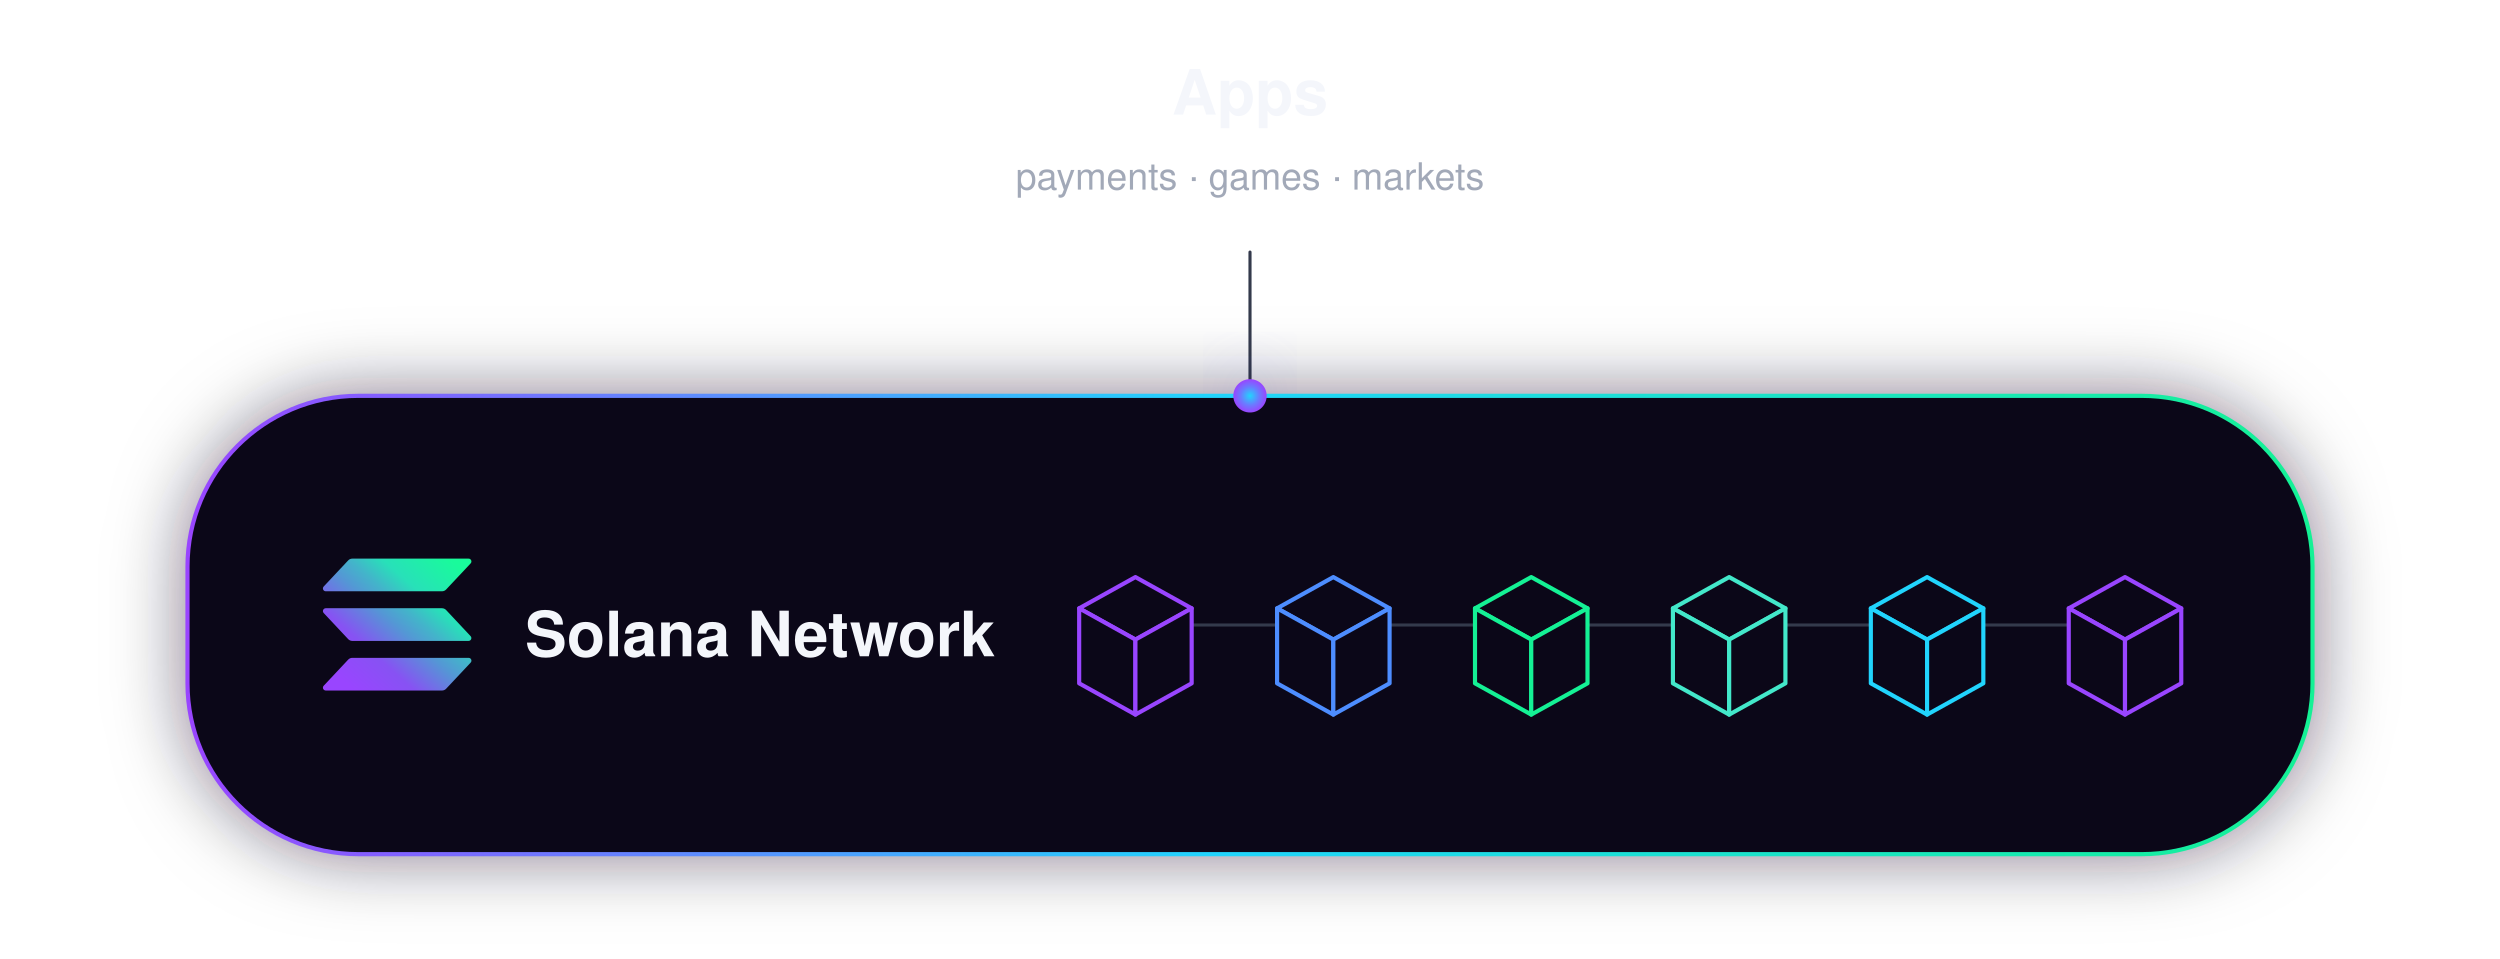
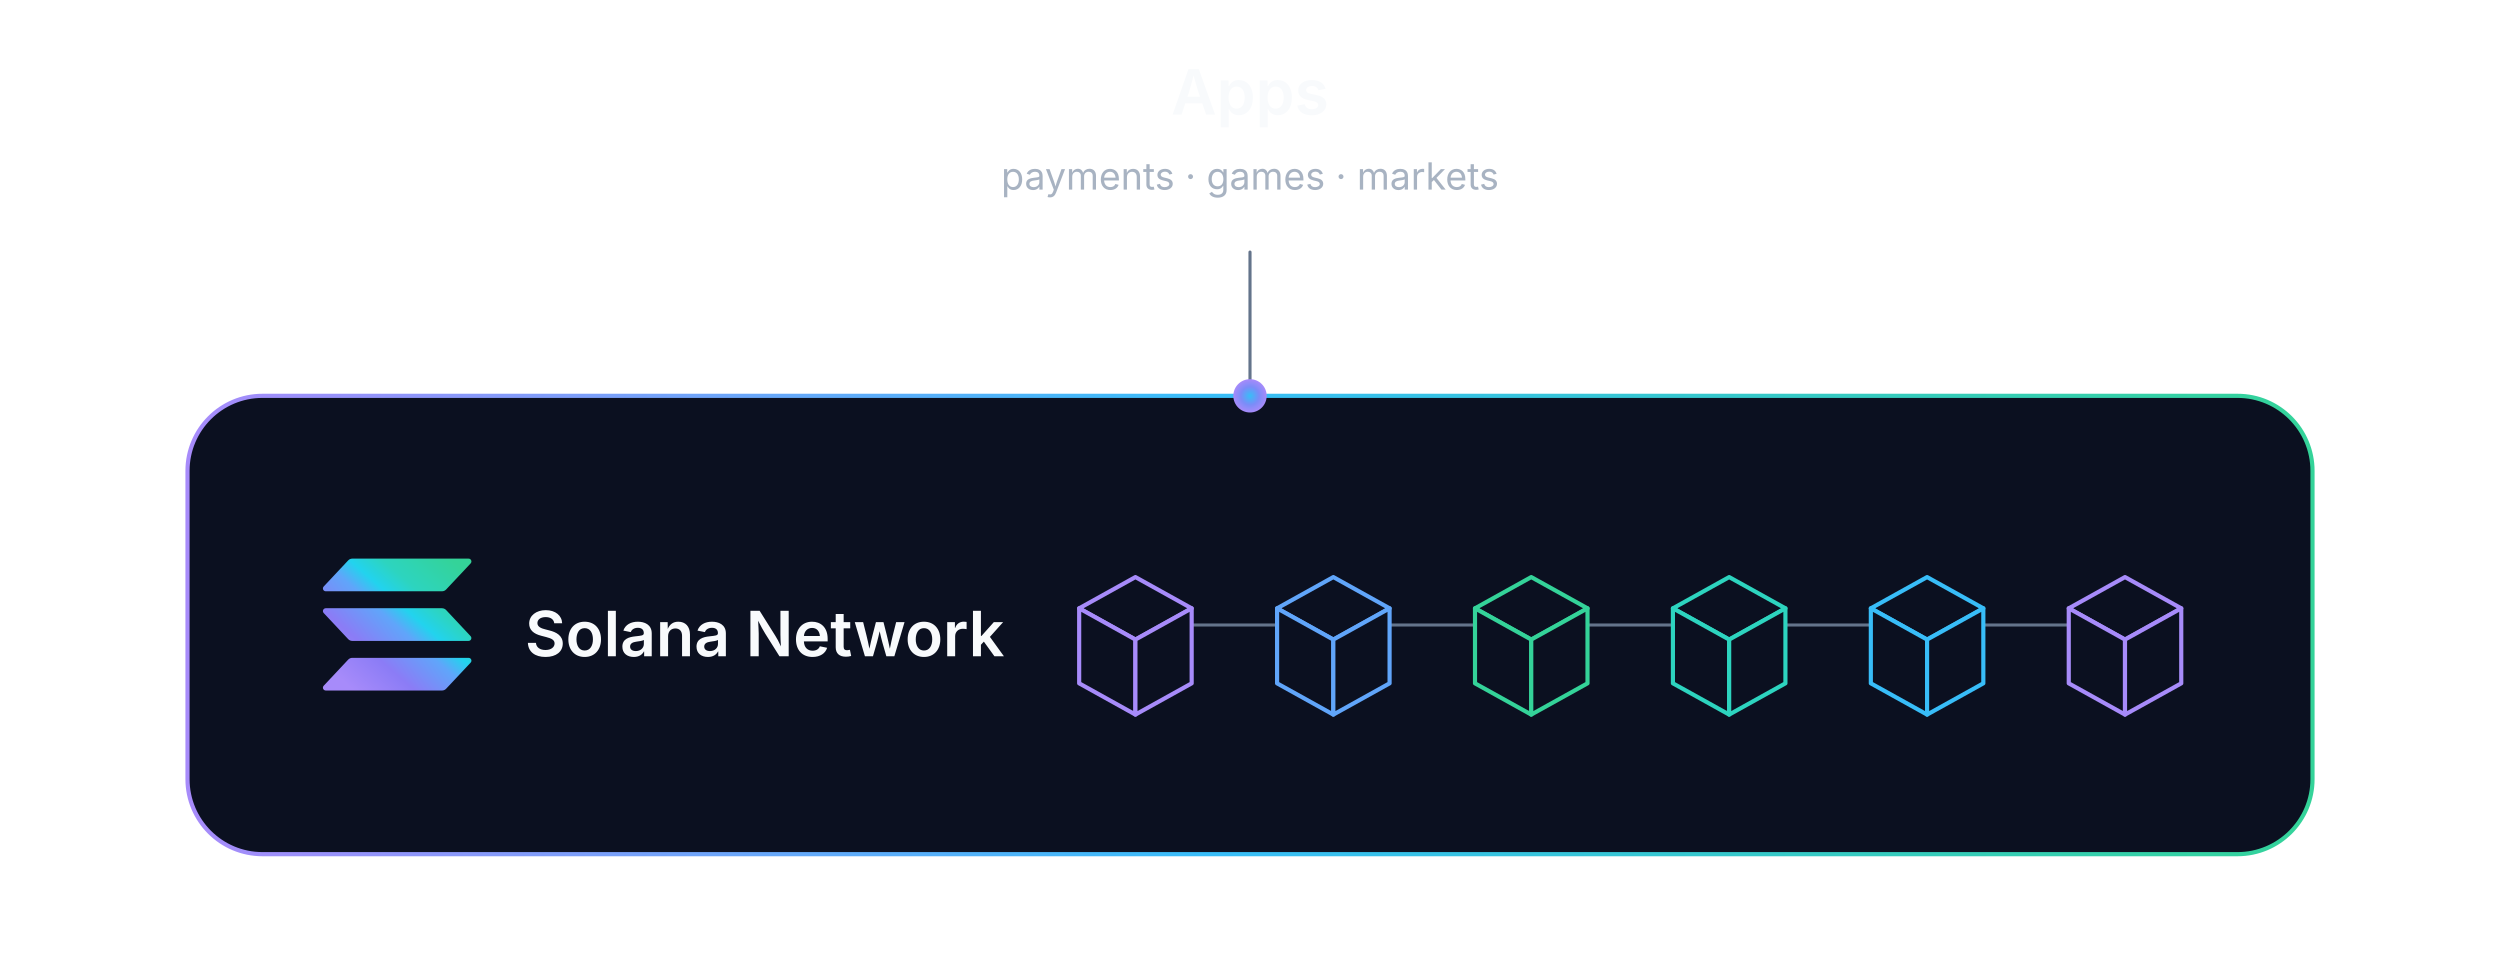
<svg xmlns="http://www.w3.org/2000/svg" width="1200" height="460" viewBox="0 0 1200 460" role="img" aria-labelledby="title desc">
  <defs>
    <linearGradient id="network-gradient" x1="90" y1="230" x2="1110" y2="230" gradientUnits="userSpaceOnUse">
-       <stop stop-color="#9945ff" />
-       <stop offset=".48" stop-color="#21d4fd" />
-       <stop offset="1" stop-color="#14f195" />
+       <stop stop-color="#a78bfa" />
+       <stop offset=".48" stop-color="#38bdf8" />
+       <stop offset="1" stop-color="#34d399" />
    </linearGradient>
    <linearGradient id="solana-mark-gradient" x1="2.561" y1="27.642" x2="27.258" y2="-.397" gradientUnits="userSpaceOnUse">
-       <stop offset=".08" stop-color="#9945ff" />
-       <stop offset=".3" stop-color="#8752f3" />
-       <stop offset=".5" stop-color="#5497d5" />
-       <stop offset=".6" stop-color="#43b4ca" />
-       <stop offset=".72" stop-color="#28e0b9" />
-       <stop offset=".97" stop-color="#19fb9b" />
+       <stop offset=".08" stop-color="#a78bfa" />
+       <stop offset=".3" stop-color="#8b7cf6" />
+       <stop offset=".5" stop-color="#60a5fa" />
+       <stop offset=".6" stop-color="#22d3ee" />
+       <stop offset=".72" stop-color="#2dd4bf" />
+       <stop offset=".97" stop-color="#34d399" />
    </linearGradient>
    <radialGradient id="connection-gradient">
-       <stop stop-color="#21d4fd" />
-       <stop offset=".55" stop-color="#6a7cff" />
-       <stop offset="1" stop-color="#9945ff" />
+       <stop stop-color="#38bdf8" />
+       <stop offset=".55" stop-color="#7c8cf8" />
+       <stop offset="1" stop-color="#a78bfa" />
    </radialGradient>
-     <filter id="network-glow" x="-12%" y="-35%" width="124%" height="170%">
-       <feGaussianBlur stdDeviation="18" />
-     </filter>
  </defs>
  <style>
-     .heading{fill:#f4f6fb;font:600 30px Diatype,Helvetica,sans-serif}.body{fill:#a2a9b8;font:18px Diatype,Helvetica,sans-serif}.connector{fill:none;stroke:#343a4c;stroke-width:1.5;stroke-linecap:round}.node{fill:#0b0718;stroke-width:2;stroke-linejoin:round}
+     .heading{fill:#f8fafc;font:600 30px Diatype,Inter,ui-sans-serif,system-ui,sans-serif}.body{fill:#a8b3c2;font:18px Diatype,Inter,ui-sans-serif,system-ui,sans-serif}.connector{fill:none;stroke:#64748b;stroke-width:1.5;stroke-linecap:round}.node{fill:#0b1020;stroke-width:2;stroke-linejoin:round}
  </style>
  <text class="heading" x="600" y="55" text-anchor="middle">Apps</text>
  <text class="body" x="600" y="91" text-anchor="middle">payments · games · markets</text>
  <path class="connector" d="M600 121V190" />
-   <circle cx="600" cy="190" r="18" fill="url(#connection-gradient)" opacity=".12" filter="url(#network-glow)" />
-   <rect x="90" y="190" width="1020" height="220" rx="82" fill="#151024" opacity=".55" filter="url(#network-glow)" />
-   <rect x="90" y="190" width="1020" height="220" rx="82" fill="#0b0718" stroke="url(#network-gradient)" stroke-width="2" />
+   <rect x="90" y="190" width="1020" height="220" rx="36" fill="#0b1020" stroke="url(#network-gradient)" stroke-width="2" />
  <circle cx="600" cy="190" r="8" fill="url(#connection-gradient)" />
  <path d="m30.179 21.3-5.008 5.332a1.143 1.143 0 0 1-.848.368H.583a.59.59 0 0 1-.535-.348.568.568 0 0 1-.04-.328.593.593 0 0 1 .148-.298l5.002-5.332a1.141 1.141 0 0 1 .848-.368h23.74a.574.574 0 0 1 .43.971l.003.003ZM25.17 10.56a1.192 1.192 0 0 0-.848-.368H.583a.59.59 0 0 0-.535.349.569.569 0 0 0-.04.328c.02.112.071.213.148.297l5.002 5.335c.107.115.24.208.384.27.147.064.303.095.464.098h23.74a.574.574 0 0 0 .529-.348.569.569 0 0 0-.108-.623l-5-5.335.003-.003ZM.582 6.73h23.74a1.2 1.2 0 0 0 .464-.096c.147-.064.277-.154.384-.272L30.18 1.03a.579.579 0 0 0-.107-.881.571.571 0 0 0-.323-.09H6.006c-.158 0-.317.034-.464.095a1.126 1.126 0 0 0-.384.273L.156 5.759a.582.582 0 0 0-.108.625.59.59 0 0 0 .534.348V6.73Z" fill="url(#solana-mark-gradient)" transform="translate(155 268) scale(2.35)" />
  <text class="heading" x="252" y="315">Solana Network</text>
  <path class="connector" d="M525 300H1030" />
-   <g class="node" stroke="#9945ff" transform="translate(545 277)">
+   <g class="node" stroke="#a78bfa" transform="translate(545 277)">
    <path d="M0 0 27 15 0 30-27 15Z" />
    <path d="M-27 15 0 30V66L-27 51Z" />
    <path d="M27 15 0 30V66L27 51Z" />
  </g>
-   <g class="node" stroke="#4d8dff" transform="translate(640 277)">
+   <g class="node" stroke="#60a5fa" transform="translate(640 277)">
    <path d="M0 0 27 15 0 30-27 15Z" />
    <path d="M-27 15 0 30V66L-27 51Z" />
    <path d="M27 15 0 30V66L27 51Z" />
  </g>
-   <g class="node" stroke="#14f195" transform="translate(735 277)">
+   <g class="node" stroke="#34d399" transform="translate(735 277)">
    <path d="M0 0 27 15 0 30-27 15Z" />
    <path d="M-27 15 0 30V66L-27 51Z" />
    <path d="M27 15 0 30V66L27 51Z" />
  </g>
-   <g class="node" stroke="#43e8ca" transform="translate(830 277)">
+   <g class="node" stroke="#2dd4bf" transform="translate(830 277)">
    <path d="M0 0 27 15 0 30-27 15Z" />
    <path d="M-27 15 0 30V66L-27 51Z" />
    <path d="M27 15 0 30V66L27 51Z" />
  </g>
-   <g class="node" stroke="#21d4fd" transform="translate(925 277)">
+   <g class="node" stroke="#38bdf8" transform="translate(925 277)">
    <path d="M0 0 27 15 0 30-27 15Z" />
    <path d="M-27 15 0 30V66L-27 51Z" />
    <path d="M27 15 0 30V66L27 51Z" />
  </g>
-   <g class="node" stroke="#9945ff" transform="translate(1020 277)">
+   <g class="node" stroke="#a78bfa" transform="translate(1020 277)">
    <path d="M0 0 27 15 0 30-27 15Z" />
    <path d="M-27 15 0 30V66L-27 51Z" />
    <path d="M27 15 0 30V66L27 51Z" />
  </g>
</svg>
